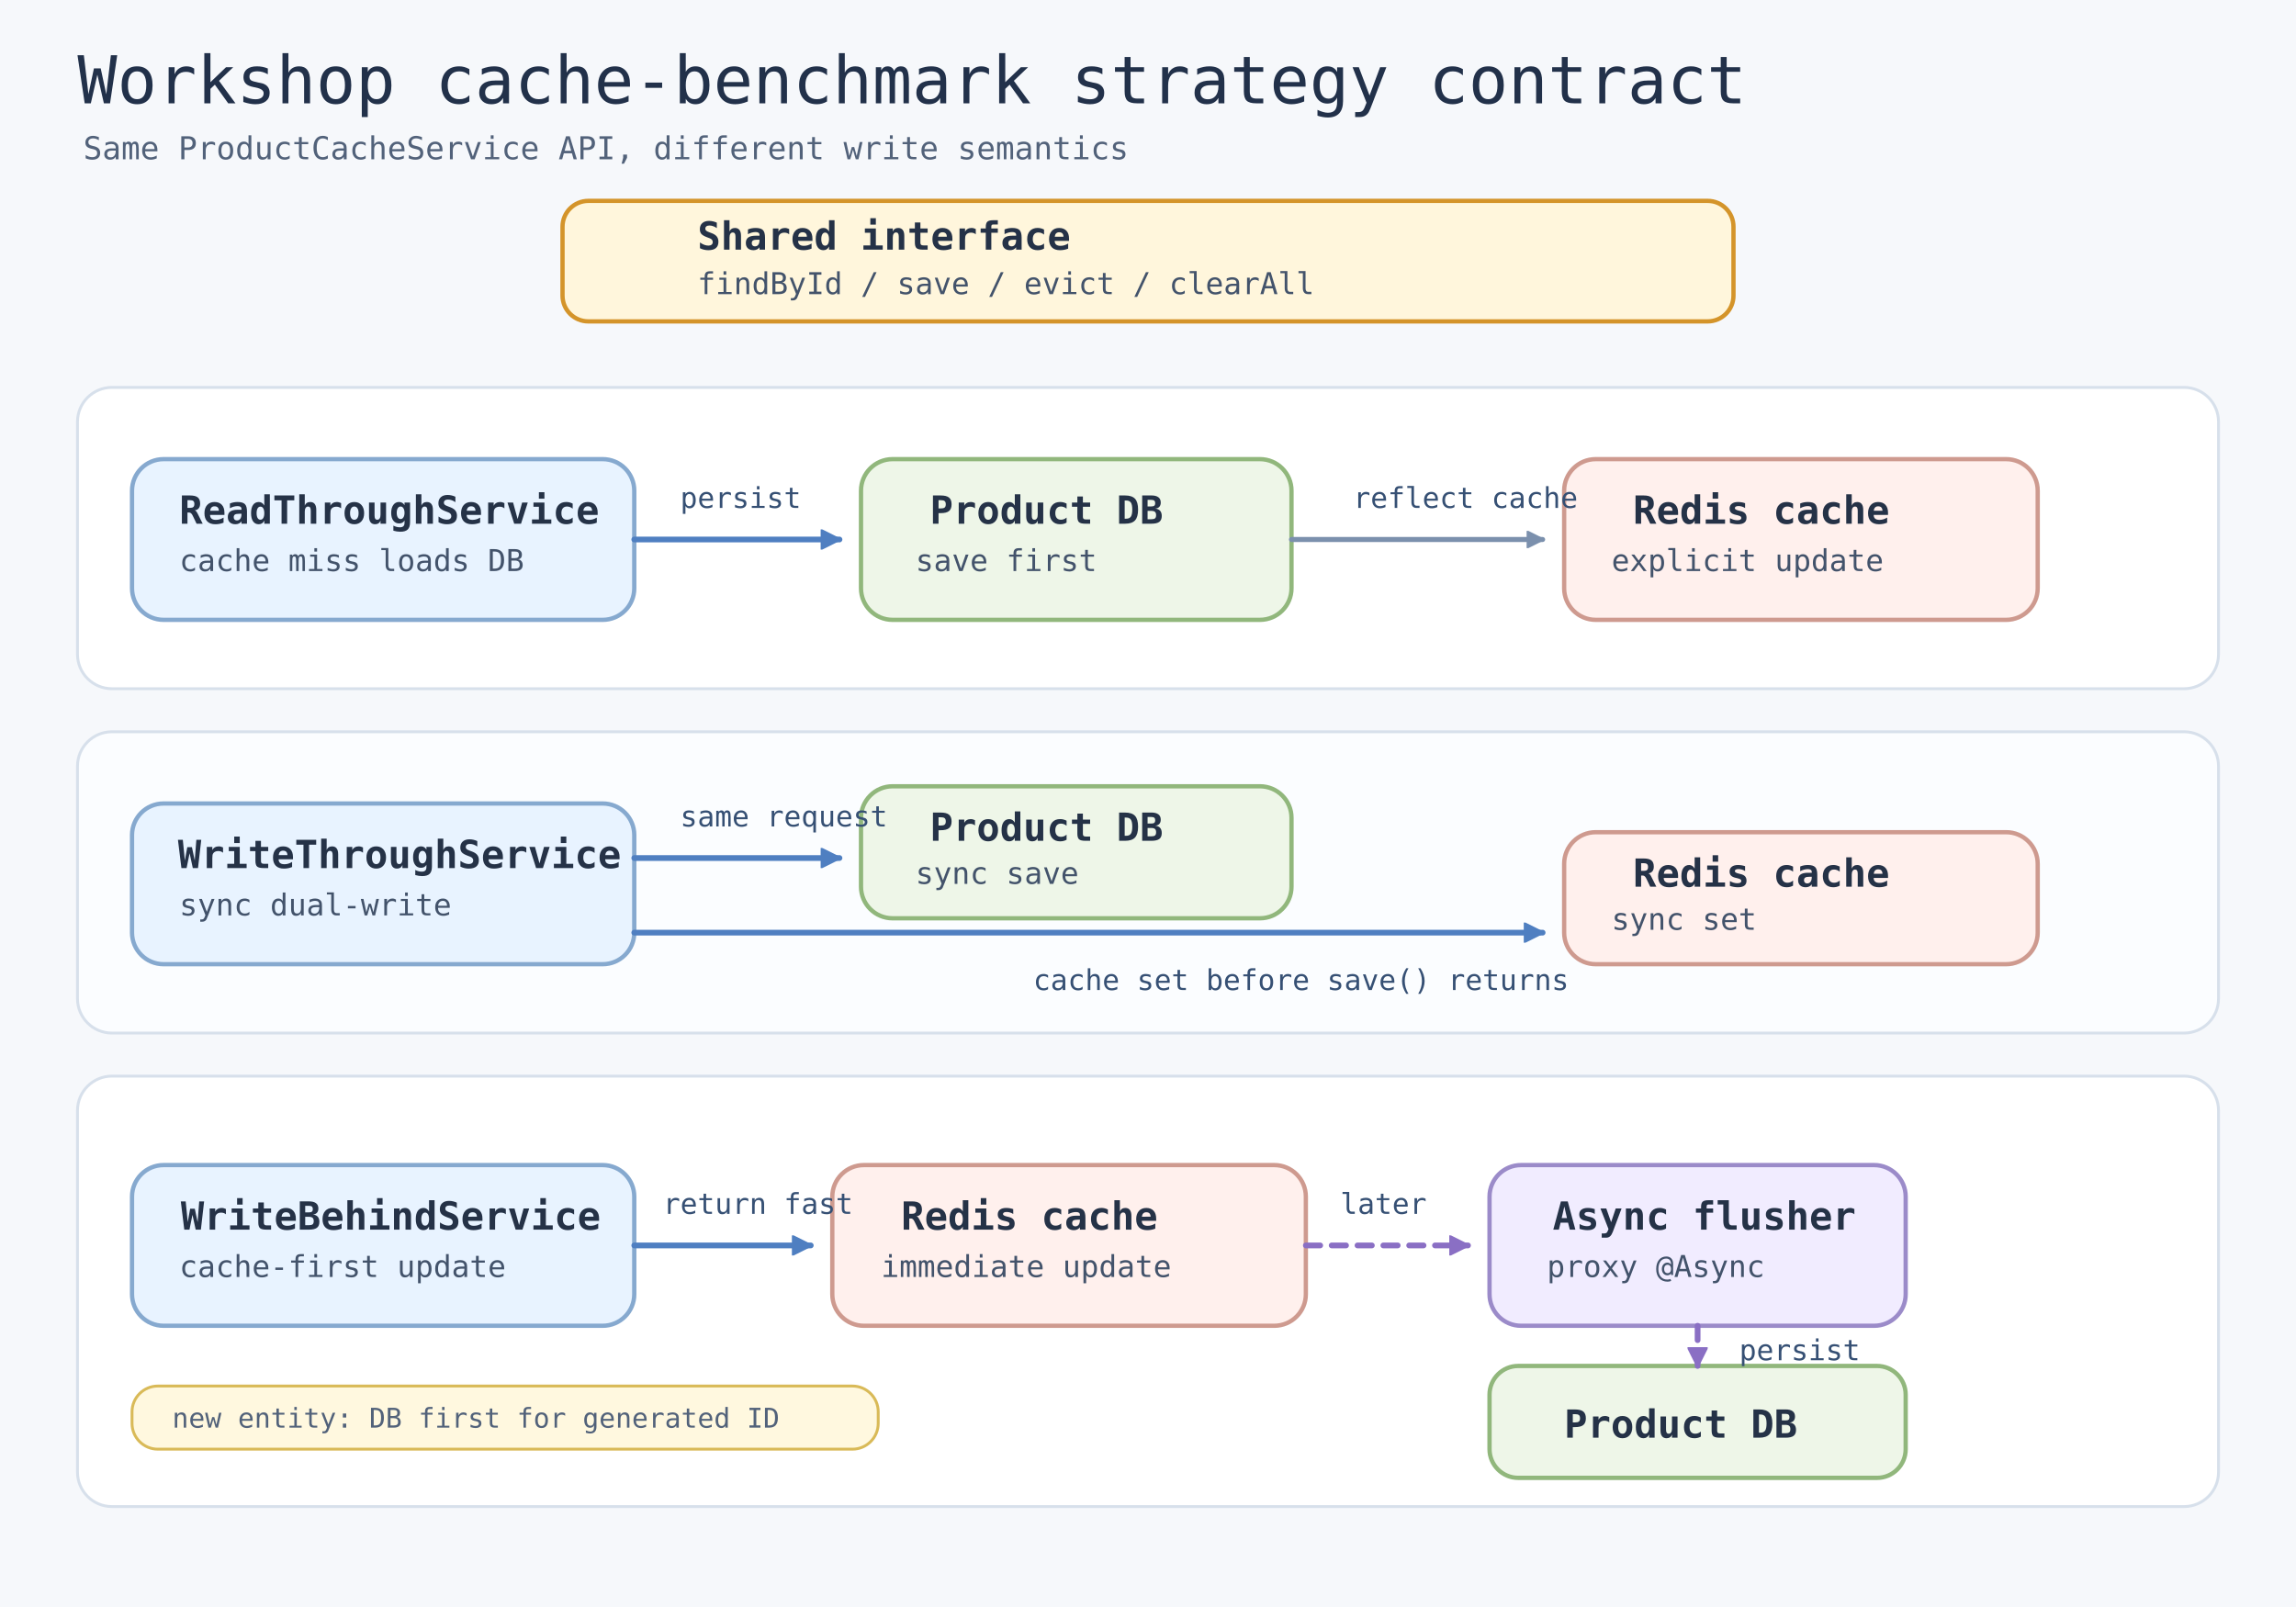
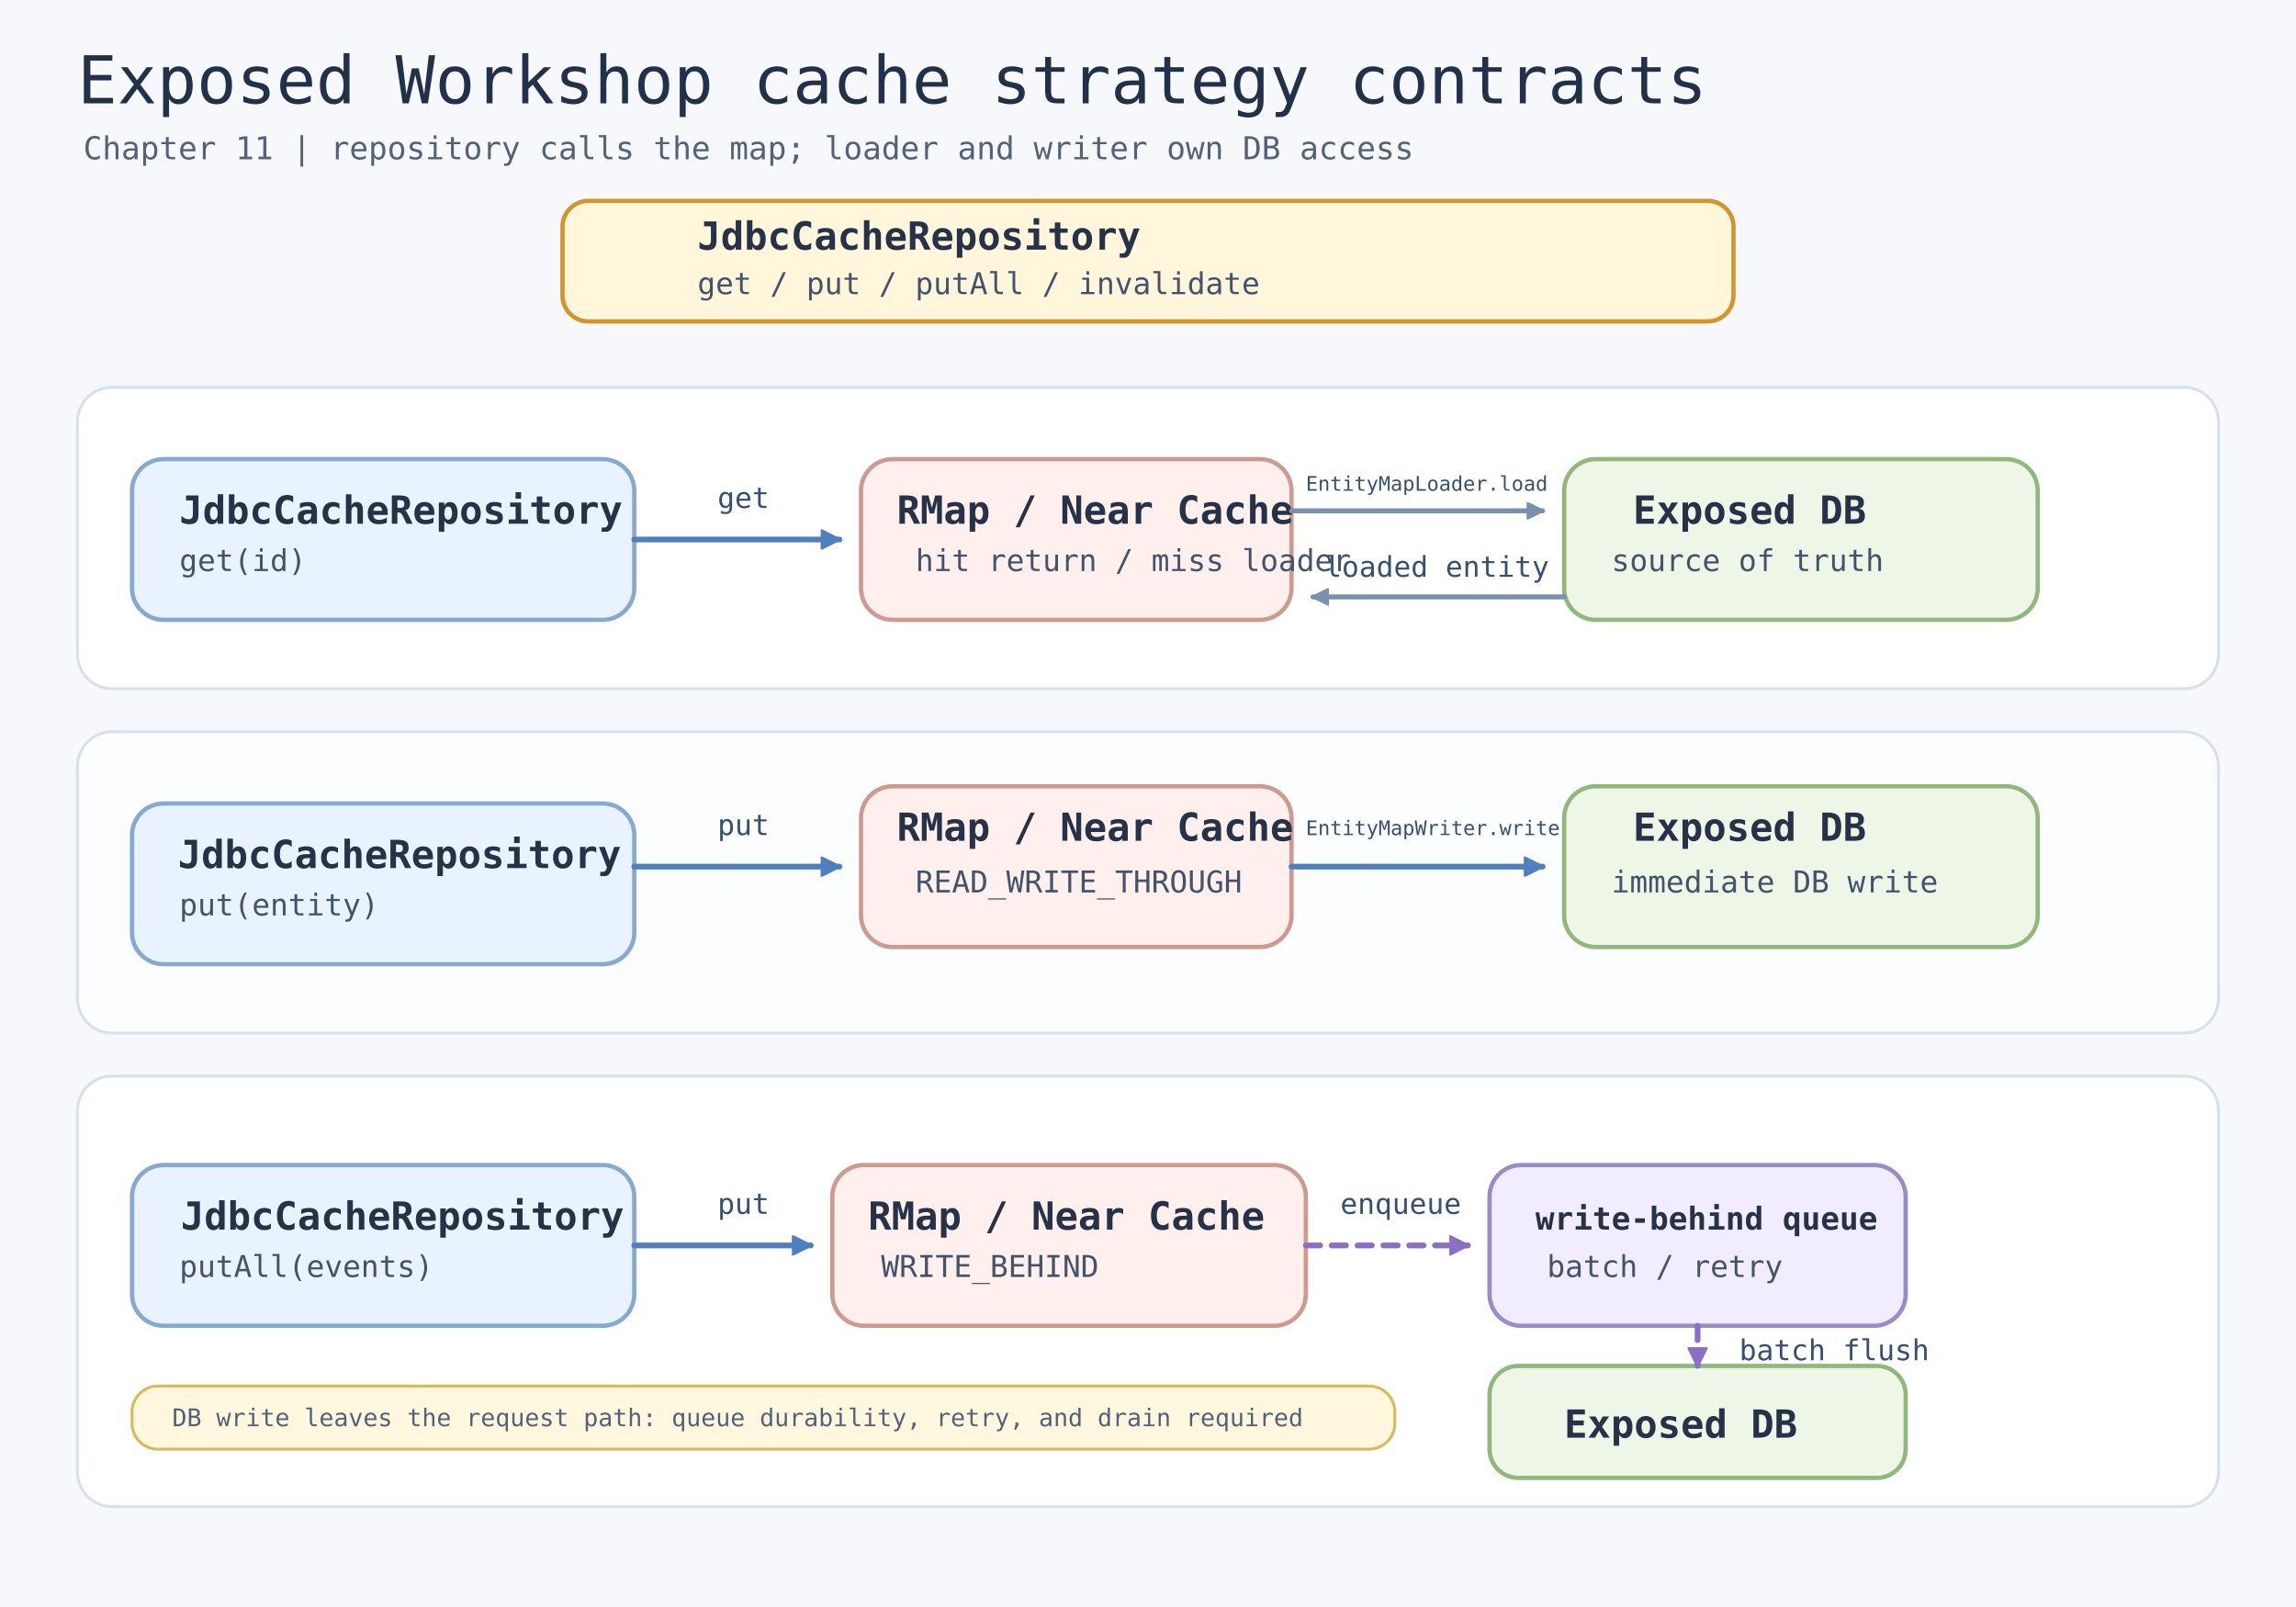
<svg xmlns="http://www.w3.org/2000/svg" width="1600" height="1120" viewBox="0 0 1600 1120" role="img" aria-labelledby="title desc">
  <defs>
    <style>
      .bg { fill: #f6f8fb; }
      .title { font-family: "Architects Daughter", "Comic Mono", ui-monospace, monospace; font-size: 46px; fill: #22314a; }
      .subtitle { font-family: "Comic Mono", ui-monospace, monospace; font-size: 22px; fill: #52627a; }
      .card-title { font-family: "Comic Mono", ui-monospace, monospace; font-size: 27px; font-weight: 700; fill: #253247; }
+       .card-title-small { font-family: "Comic Mono", ui-monospace, monospace; font-size: 22px; font-weight: 700; fill: #253247; }
      .card-text { font-family: "Comic Mono", ui-monospace, monospace; font-size: 21px; fill: #43536b; }
      .label { font-family: "Comic Mono", ui-monospace, monospace; font-size: 20px; fill: #365074; }
+       .label-small { font-family: "Comic Mono", ui-monospace, monospace; font-size: 14px; fill: #365074; }
      .tag { font-family: "Comic Mono", ui-monospace, monospace; font-size: 18px; fill: #5d6b80; }
      .note { font-family: "Comic Mono", ui-monospace, monospace; font-size: 19px; fill: #52627a; }
+       .note-small { font-family: "Comic Mono", ui-monospace, monospace; font-size: 17px; fill: #52627a; }
      .api { fill: #fff6dc; stroke: #d4942a; stroke-width: 3; }
      .service { fill: #e8f3ff; stroke: #86a9cf; stroke-width: 3; }
      .db { fill: #eef6e8; stroke: #91b77c; stroke-width: 3; }
      .redis { fill: #fff0ed; stroke: #ce9a8f; stroke-width: 3; }
      .worker { fill: #f1ecff; stroke: #9b8bc9; stroke-width: 3; }
      .row { fill: #ffffff; stroke: #d7e0eb; stroke-width: 2; }
      .row-alt { fill: #fbfdff; stroke: #d7e0eb; stroke-width: 2; }
      .arrow { fill: none; stroke: #4f7fc1; stroke-width: 4; stroke-linecap: round; stroke-linejoin: round; marker-end: url(#arrow-blue); }
      .arrow-muted { fill: none; stroke: #7b90ad; stroke-width: 3.5; stroke-linecap: round; stroke-linejoin: round; marker-end: url(#arrow-muted); }
      .arrow-async { fill: none; stroke: #8a6fc4; stroke-width: 4; stroke-linecap: round; stroke-linejoin: round; stroke-dasharray: 10 8; marker-end: url(#arrow-purple); }
    </style>
    <marker id="arrow-blue" markerWidth="14" markerHeight="14" refX="13" refY="7" orient="auto" markerUnits="userSpaceOnUse">
      <path d="M 0 0 L 14 7 L 0 14 Z" fill="#4f7fc1" stroke="#4f7fc1" stroke-dasharray="none" style="stroke-dasharray:none" />
    </marker>
    <marker id="arrow-muted" markerWidth="12" markerHeight="12" refX="11" refY="6" orient="auto" markerUnits="userSpaceOnUse">
      <path d="M 0 0 L 12 6 L 0 12 Z" fill="#7b90ad" stroke="#7b90ad" stroke-dasharray="none" style="stroke-dasharray:none" />
    </marker>
    <marker id="arrow-purple" markerWidth="14" markerHeight="14" refX="13" refY="7" orient="auto" markerUnits="userSpaceOnUse">
      <path d="M 0 0 L 14 7 L 0 14 Z" fill="#8a6fc4" stroke="#8a6fc4" stroke-dasharray="none" style="stroke-dasharray:none" />
    </marker>
  </defs>
  <rect class="bg" x="0" y="0" width="1600" height="1120" />
-   <text class="title" x="54" y="72">Workshop cache-benchmark strategy contract</text>
-   <text class="subtitle" x="58" y="111">Same ProductCacheService API, different write semantics</text>
+   <text class="title" x="54" y="72">Exposed Workshop cache strategy contracts</text>
+   <text class="subtitle" x="58" y="111">Chapter 11 | repository calls the map; loader and writer own DB access</text>
  <rect class="api" x="392" y="140" width="816" height="84" rx="18" />
-   <text class="card-title" x="486" y="174">Shared interface</text>
-   <text class="card-text" x="486" y="205">findById / save / evict / clearAll</text>
+   <text class="card-title" x="486" y="174">JdbcCacheRepository</text>
+   <text class="card-text" x="486" y="205">get / put / putAll / invalidate</text>
  <rect class="row" x="54" y="270" width="1492" height="210" rx="24" />
  <rect class="service" x="92" y="320" width="350" height="112" rx="22" />
-   <text class="card-title" x="125" y="365">ReadThroughService</text>
-   <text class="card-text" x="125" y="398">cache miss loads DB</text>
-   <rect class="db" x="600" y="320" width="300" height="112" rx="22" />
-   <text class="card-title" x="648" y="365">Product DB</text>
-   <text class="card-text" x="638" y="398">save first</text>
-   <rect class="redis" x="1090" y="320" width="330" height="112" rx="22" />
-   <text class="card-title" x="1138" y="365">Redis cache</text>
-   <text class="card-text" x="1123" y="398">explicit update</text>
+   <text class="card-title" x="125" y="365">JdbcCacheRepository</text>
+   <text class="card-text" x="125" y="398">get(id)</text>
+   <rect class="redis" x="600" y="320" width="300" height="112" rx="22" />
+   <text class="card-title" x="625" y="365">RMap / Near Cache</text>
+   <text class="card-text" x="638" y="398">hit return / miss loader</text>
+   <rect class="db" x="1090" y="320" width="330" height="112" rx="22" />
+   <text class="card-title" x="1138" y="365">Exposed DB</text>
+   <text class="card-text" x="1123" y="398">source of truth</text>
  <path class="arrow" d="M 442 376 H 585" />
-   <text class="label" x="474" y="354">persist</text>
-   <path class="arrow-muted" d="M 900 376 H 1075" />
-   <text class="label" x="943" y="354">reflect cache</text>
+   <text class="label" x="500" y="354">get</text>
+   <path class="arrow-muted" d="M 900 356 H 1075" />
+   <text class="label-small" x="910" y="342">EntityMapLoader.load</text>
+   <path class="arrow-muted" d="M 1090 416 H 915" />
+   <text class="label" x="923" y="402">loaded entity</text>
  <rect class="row-alt" x="54" y="510" width="1492" height="210" rx="24" />
  <rect class="service" x="92" y="560" width="350" height="112" rx="22" />
-   <text class="card-title" x="124" y="605">WriteThroughService</text>
-   <text class="card-text" x="125" y="638">sync dual-write</text>
-   <rect class="db" x="600" y="548" width="300" height="92" rx="22" />
-   <text class="card-title" x="648" y="586">Product DB</text>
-   <text class="card-text" x="638" y="616">sync save</text>
-   <rect class="redis" x="1090" y="580" width="330" height="92" rx="22" />
-   <text class="card-title" x="1138" y="618">Redis cache</text>
-   <text class="card-text" x="1123" y="648">sync set</text>
-   <path class="arrow" d="M 442 598 H 585" />
-   <text class="label" x="474" y="576">same request</text>
-   <path class="arrow" d="M 442 650 H 1075" />
-   <text class="label" x="720" y="690">cache set before save() returns</text>
+   <text class="card-title" x="124" y="605">JdbcCacheRepository</text>
+   <text class="card-text" x="125" y="638">put(entity)</text>
+   <rect class="redis" x="600" y="548" width="300" height="112" rx="22" />
+   <text class="card-title" x="625" y="586">RMap / Near Cache</text>
+   <text class="card-text" x="638" y="622">READ_WRITE_THROUGH</text>
+   <rect class="db" x="1090" y="548" width="330" height="112" rx="22" />
+   <text class="card-title" x="1138" y="586">Exposed DB</text>
+   <text class="card-text" x="1123" y="622">immediate DB write</text>
+   <path class="arrow" d="M 442 604 H 585" />
+   <text class="label" x="500" y="582">put</text>
+   <path class="arrow" d="M 900 604 H 1075" />
+   <text class="label-small" x="910" y="582">EntityMapWriter.write</text>
  <rect class="row" x="54" y="750" width="1492" height="300" rx="24" />
  <rect class="service" x="92" y="812" width="350" height="112" rx="22" />
-   <text class="card-title" x="126" y="857">WriteBehindService</text>
-   <text class="card-text" x="125" y="890">cache-first update</text>
+   <text class="card-title" x="126" y="857">JdbcCacheRepository</text>
+   <text class="card-text" x="125" y="890">putAll(events)</text>
  <rect class="redis" x="580" y="812" width="330" height="112" rx="22" />
-   <text class="card-title" x="628" y="857">Redis cache</text>
-   <text class="card-text" x="614" y="890">immediate update</text>
+   <text class="card-title" x="605" y="857">RMap / Near Cache</text>
+   <text class="card-text" x="614" y="890">WRITE_BEHIND</text>
  <rect class="worker" x="1038" y="812" width="290" height="112" rx="22" />
-   <text class="card-title" x="1082" y="857">Async flusher</text>
-   <text class="card-text" x="1078" y="890">proxy @Async</text>
+   <text class="card-title-small" x="1070" y="857">write-behind queue</text>
+   <text class="card-text" x="1078" y="890">batch / retry</text>
  <rect class="db" x="1038" y="952" width="290" height="78" rx="20" />
-   <text class="card-title" x="1090" y="1002">Product DB</text>
+   <text class="card-title" x="1090" y="1002">Exposed DB</text>
  <path class="arrow" d="M 442 868 H 565" />
-   <text class="label" x="462" y="846">return fast</text>
+   <text class="label" x="500" y="846">put</text>
  <path class="arrow-async" d="M 910 868 H 1023" />
-   <text class="label" x="934" y="846">later</text>
+   <text class="label" x="934" y="846">enqueue</text>
  <path class="arrow-async" d="M 1183 924 V 952" />
-   <text class="label" x="1212" y="948">persist</text>
-   <rect x="92" y="966" width="520" height="44" rx="18" fill="#fff8df" stroke="#d9ba58" stroke-width="2" />
-   <text class="note" x="120" y="995">new entity: DB first for generated ID</text>
+   <text class="label" x="1212" y="948">batch flush</text>
+   <rect x="92" y="966" width="880" height="44" rx="18" fill="#fff8df" stroke="#d9ba58" stroke-width="2" />
+   <text class="note-small" x="120" y="994">DB write leaves the request path: queue durability, retry, and drain required</text>
</svg>
